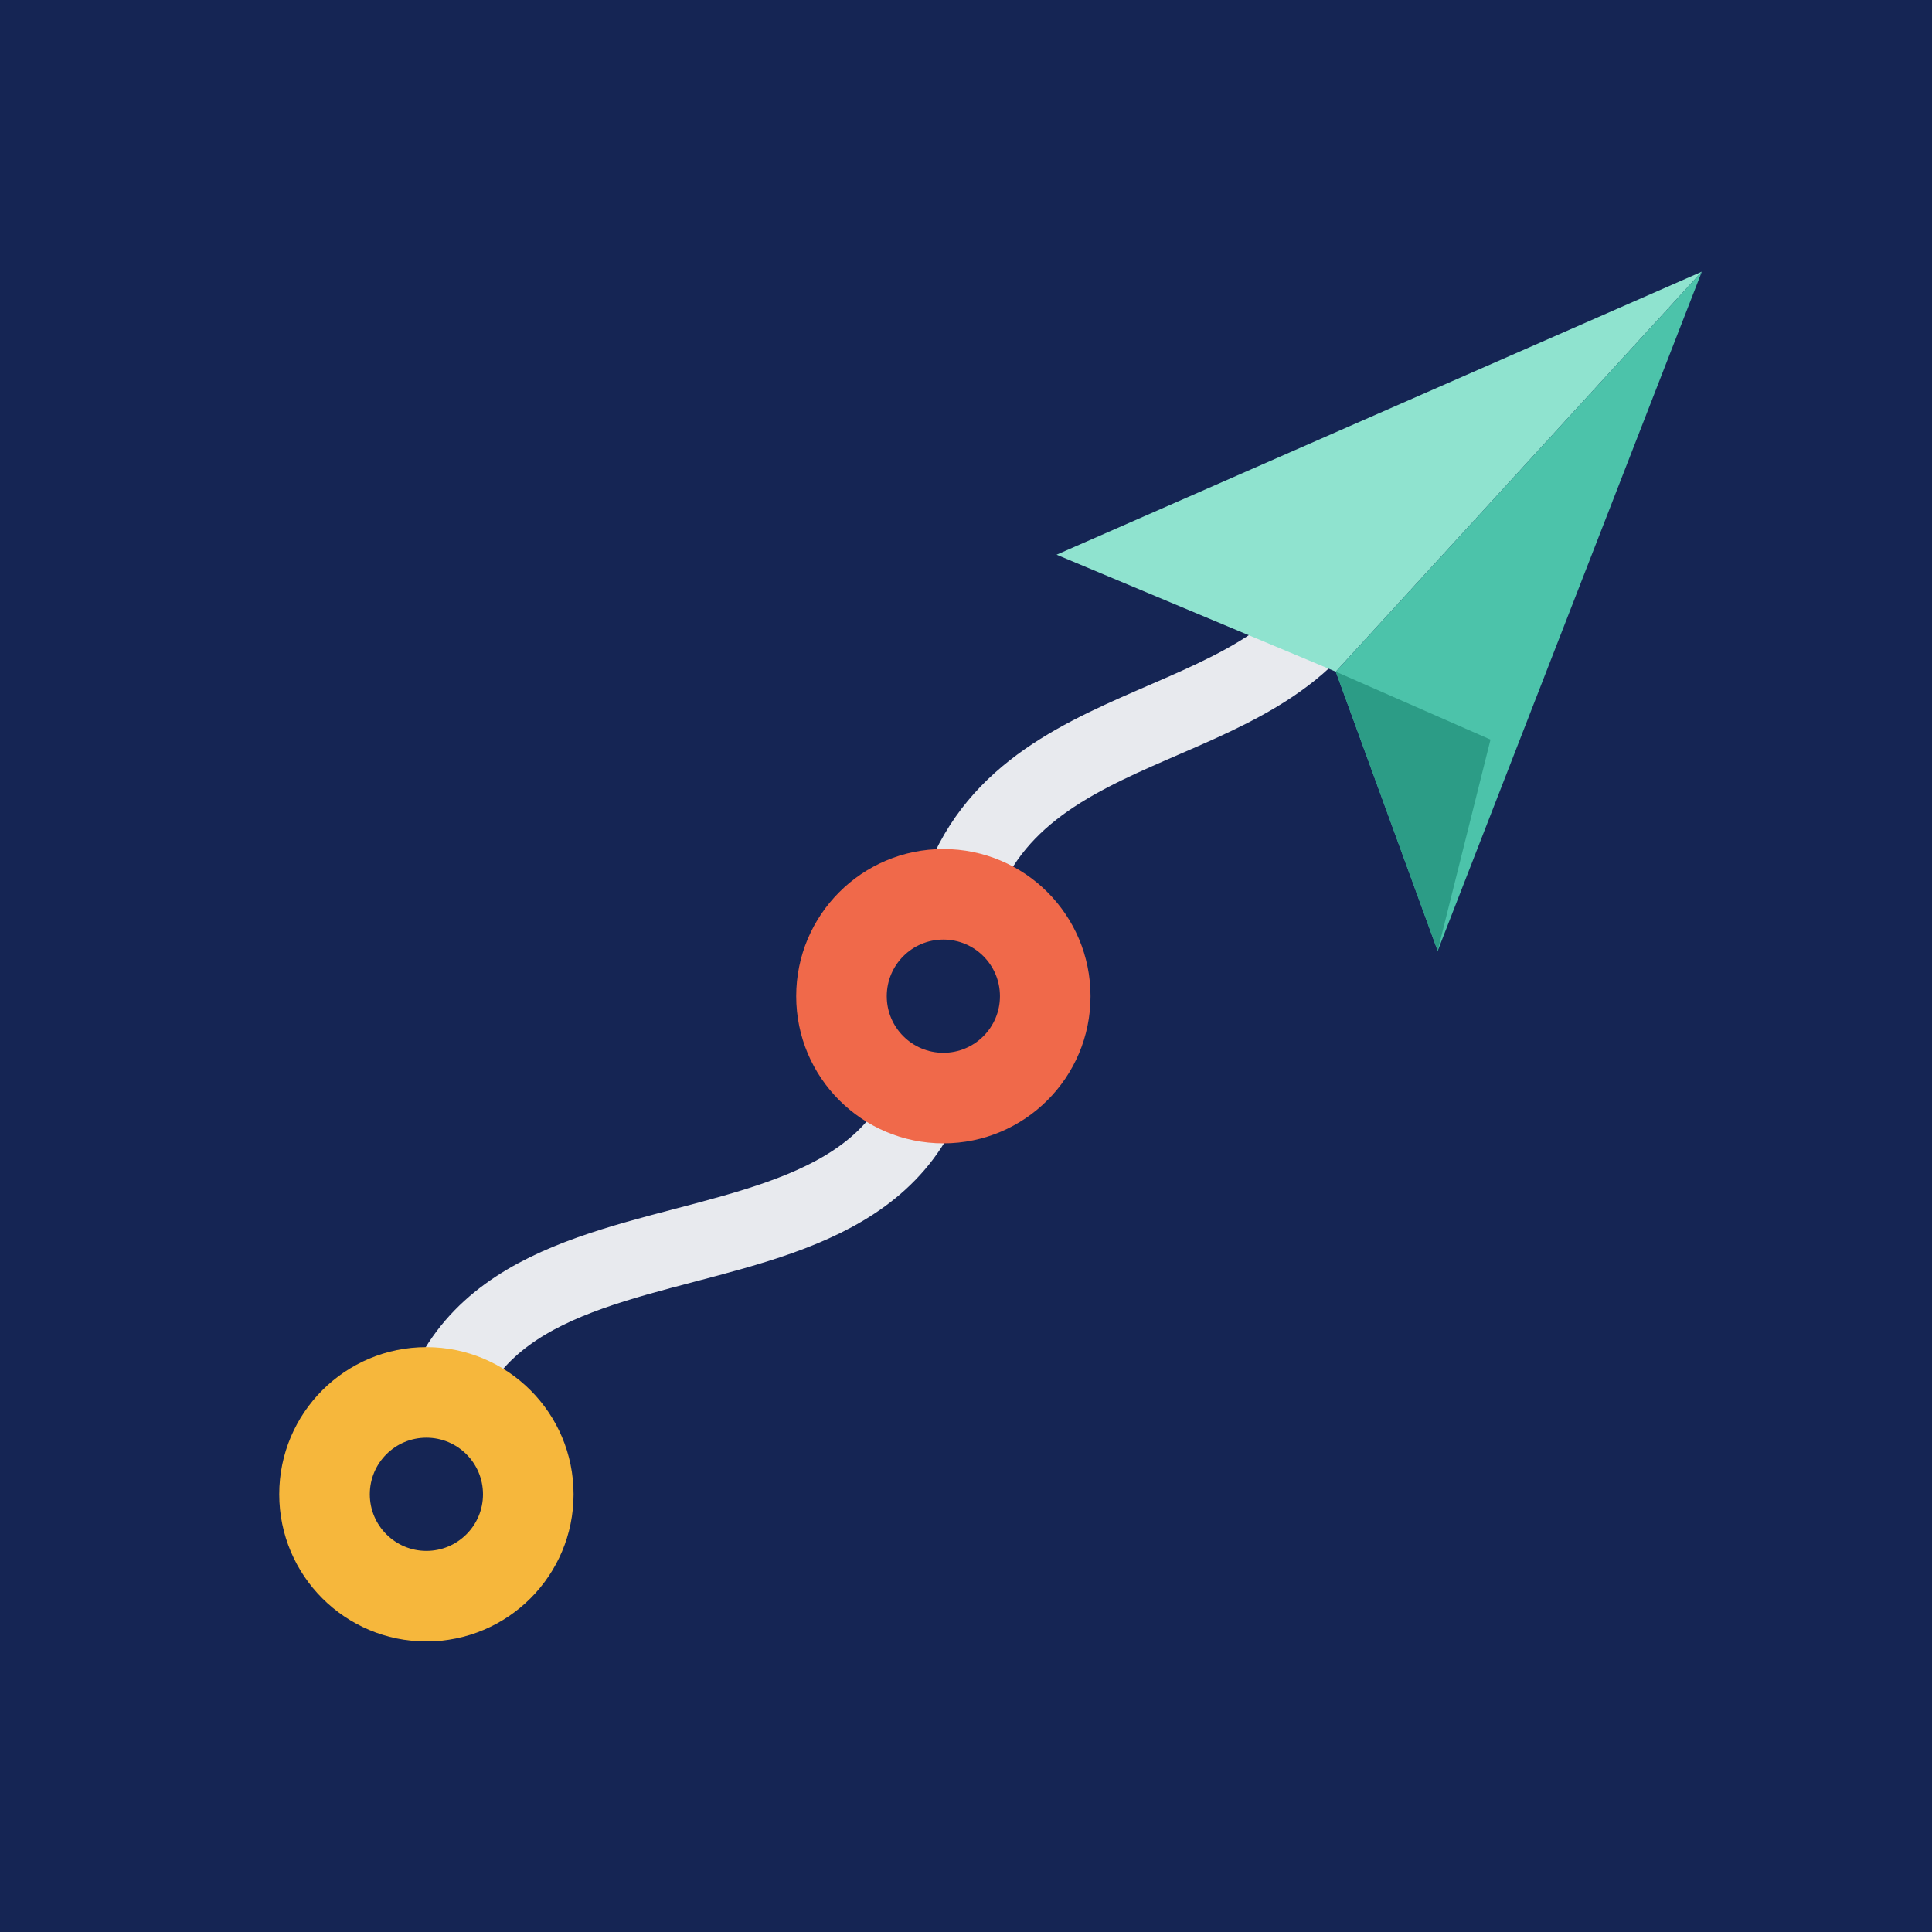
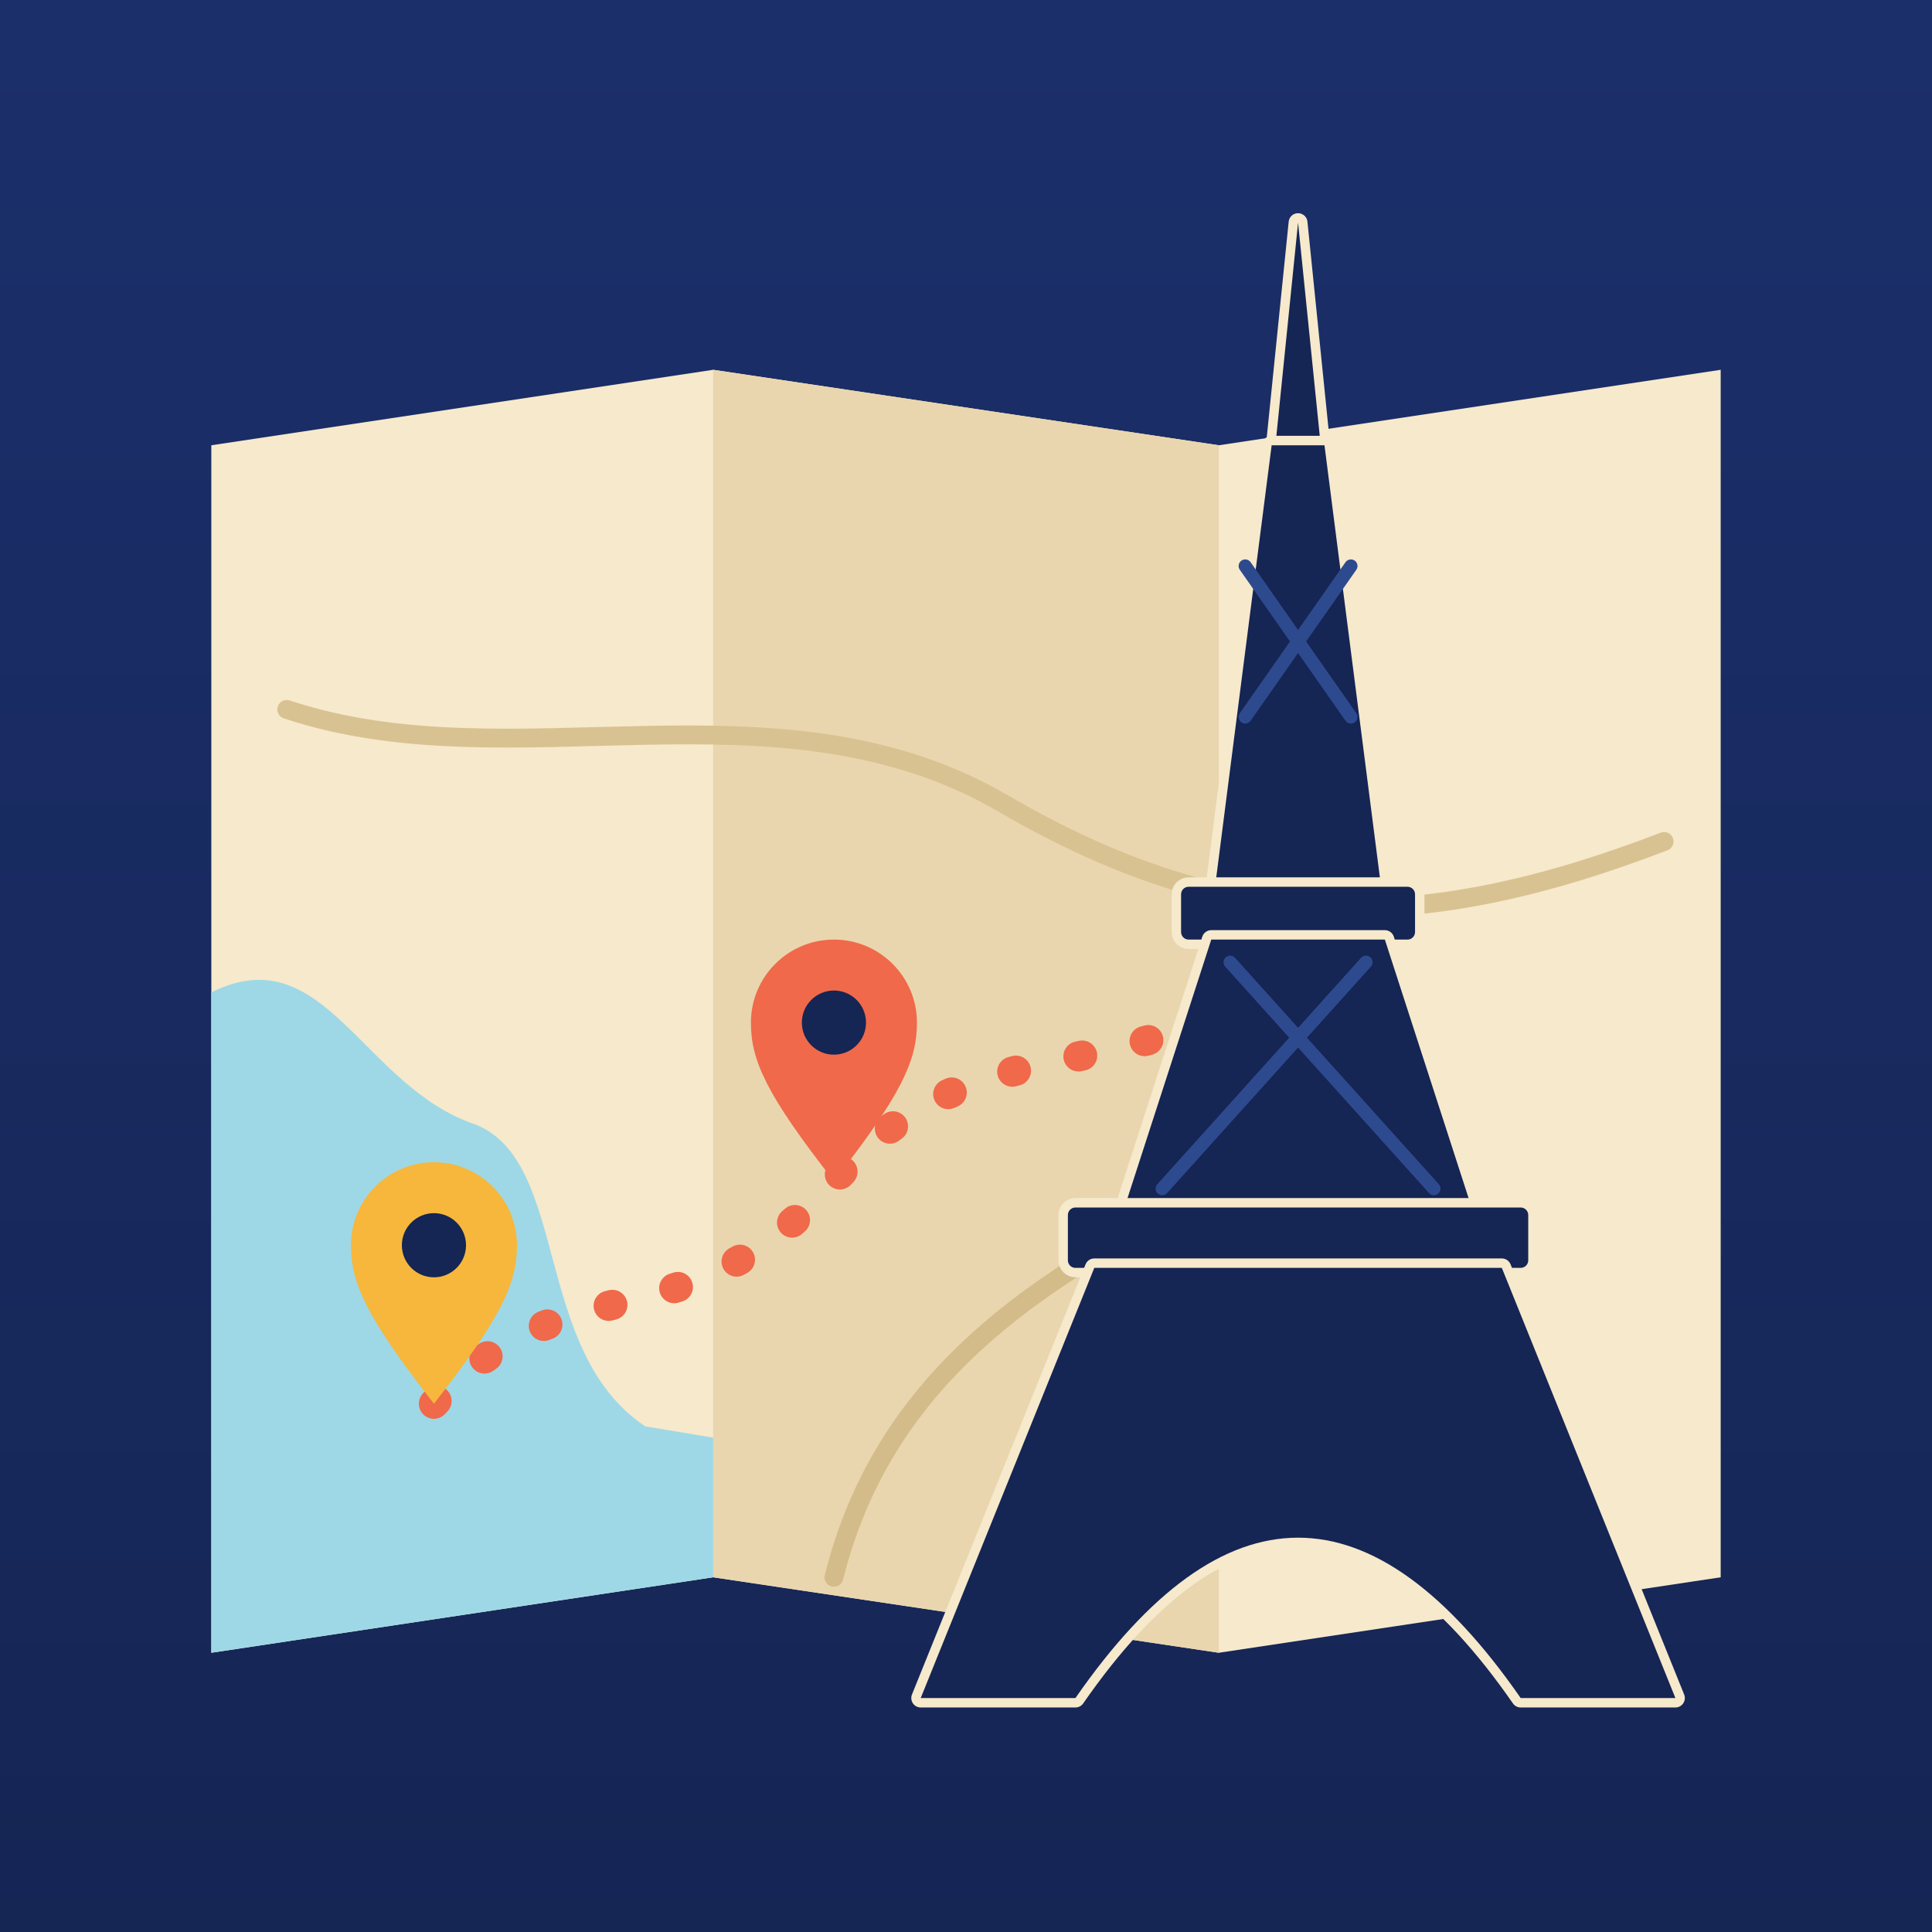
<svg xmlns="http://www.w3.org/2000/svg" viewBox="0 0 1024 1024">
-   <rect width="1024" height="1024" fill="#152554" />
-   <path d="M 226 792 C 226 600, 500 720, 500 528 C 500 380, 640 400, 700 330" fill="none" stroke="#ffffff" stroke-opacity=".9" stroke-width="40" stroke-linecap="round" />
-   <circle cx="226" cy="792" r="78" fill="#F6B73C" />
-   <circle cx="226" cy="792" r="30" fill="#152554" />
-   <circle cx="500" cy="528" r="78" fill="#F0694A" />
-   <circle cx="500" cy="528" r="30" fill="#152554" />
-   <g transform="translate(40 -6)">
-     <path d="M 862 150 L 520 300 L 668 362 Z" fill="#8FE3CF" />
-     <path d="M 862 150 L 668 362 L 722 510 Z" fill="#4CC3AA" />
-     <path d="M 668 362 L 722 510 L 750 398 Z" fill="#2C9C86" />
+   <defs>
+     <linearGradient id="sky" x1="0" y1="0" x2="0" y2="1">
+       <stop offset="0" stop-color="#1B2F6B" />
+       <stop offset="1" stop-color="#152554" />
+     </linearGradient>
+   </defs>
+   <rect width="1024" height="1024" fill="url(#sky)" />
+   <g transform="translate(112 196)">
+     <path d="M0 40 L266 0 L534 40 L800 0 L800 640 L534 680 L266 640 L0 680 Z" fill="#F6E9CC" />
+     <path d="M266 0 L534 40 L534 680 L266 640 Z" fill="#E9D6AE" />
+     <path d="M0 330 C60 300 80 380 140 400 C190 420 170 520 230 560 L266 566 L266 640 L0 680 Z" fill="#9ED8E6" />
+     <path d="M40 180 C160 220 300 160 420 230 S640 300 770 250" fill="none" stroke="#D9C291" stroke-width="10" stroke-linecap="round" />
+     <path d="M330 640 C360 520 460 470 560 420" fill="none" stroke="#D3BC8A" stroke-width="10" stroke-linecap="round" />
+     <path d="M118 548 C190 470 250 520 330 430 C400 350 470 380 560 330" fill="none" stroke="#F0694A" stroke-width="16" stroke-linecap="round" stroke-dasharray="2 34" />
+     <g transform="translate(118 548)">
+       <path d="M0 0 C-36 -46 -44 -64 -44 -84 A44 44 0 0 1 44 -84 C44 -64 36 -46 0 0 Z" fill="#F6B73C" />
+       <circle cy="-84" r="17" fill="#152554" />
+     </g>
+     <g transform="translate(330 430)">
+       <path d="M0 0 C-36 -46 -44 -64 -44 -84 A44 44 0 0 1 44 -84 C44 -64 36 -46 0 0 Z" fill="#F0694A" />
+       <circle cy="-84" r="17" fill="#152554" />
+     </g>
+   </g>
+   <g fill="#152554" stroke="#F6E9CC" stroke-width="10" stroke-linejoin="round" paint-order="stroke">
+     <path d="M688 118 L700 236 L676 236 Z" />
+     <path d="M674 236 L702 236 L732 470 L644 470 Z" />
+     <rect x="626" y="470" width="124" height="28" rx="4" />
+     <path d="M642 498 L734 498 L780 640 L596 640 Z" />
+     <rect x="566" y="640" width="244" height="32" rx="4" />
+     <path d="M580 672 L796 672 L888 900 L806 900 Q688 730 570 900 L488 900 Z" />
+   </g>
+   <g stroke="#2E4A8F" stroke-width="7" fill="none" stroke-linecap="round">
+     <path d="M660 300 L716 380 M716 300 L660 380" />
+     <path d="M652 510 L760 630 M724 510 L616 630" />
  </g>
</svg>
